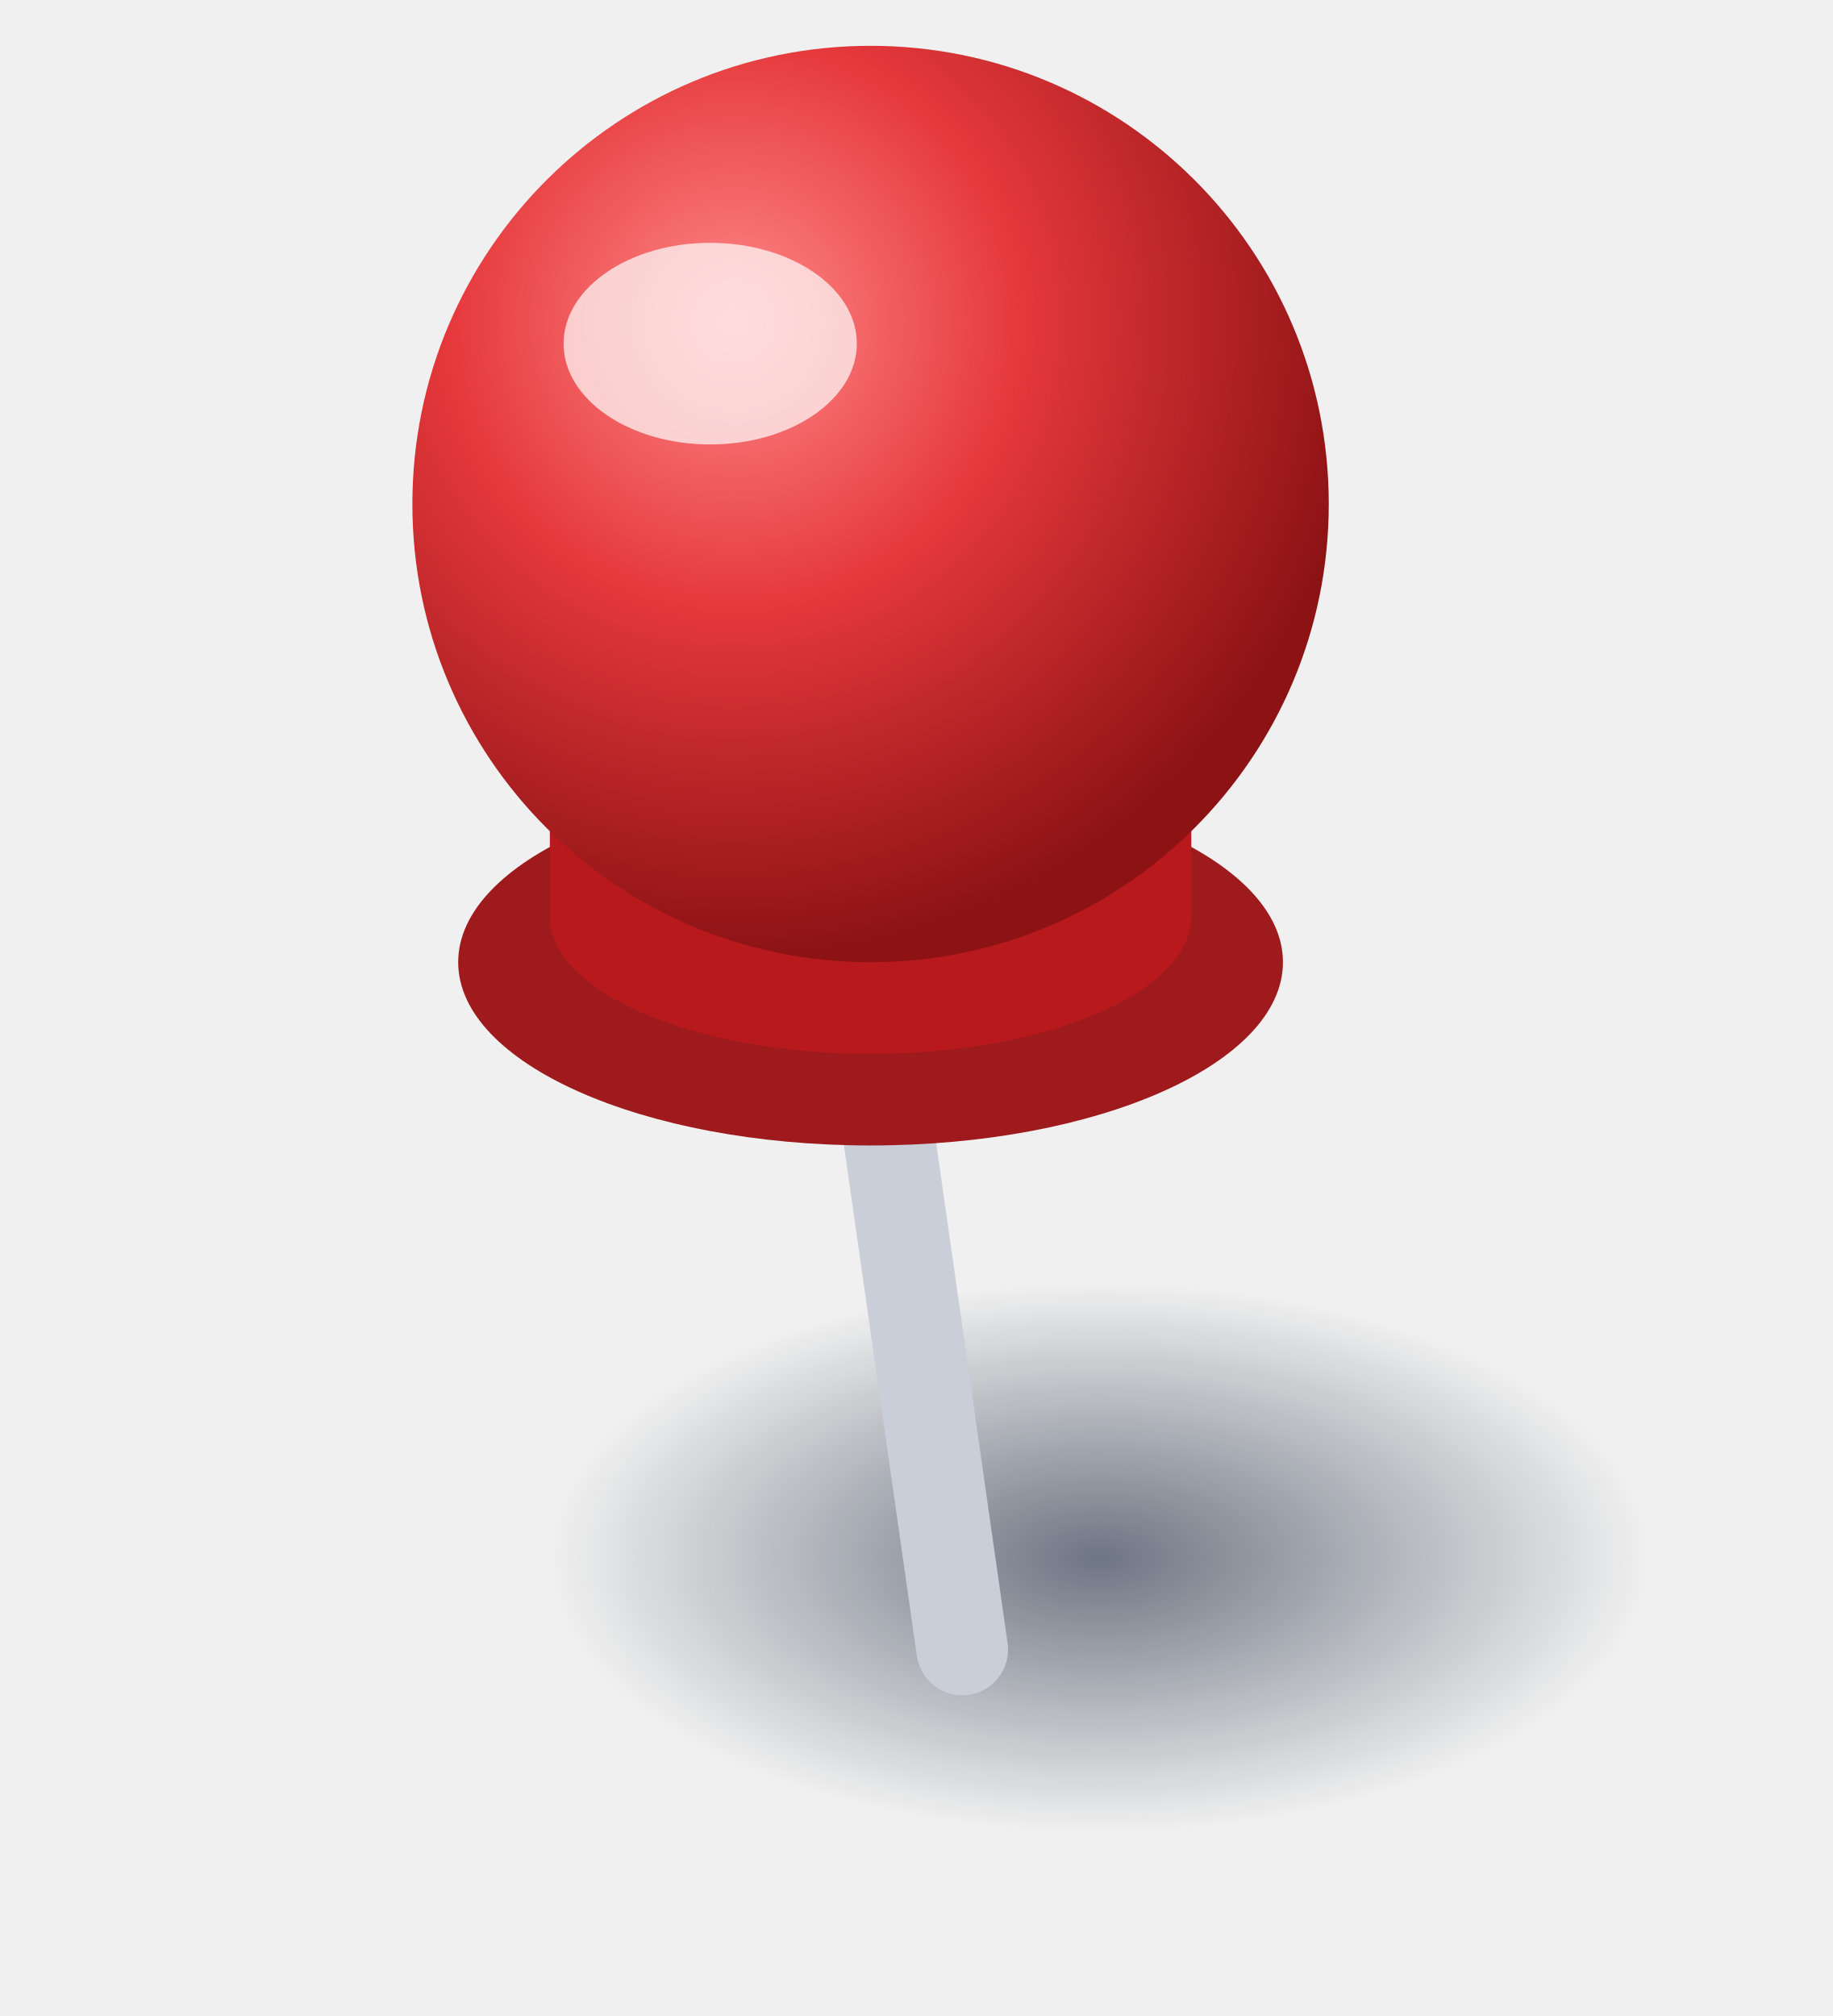
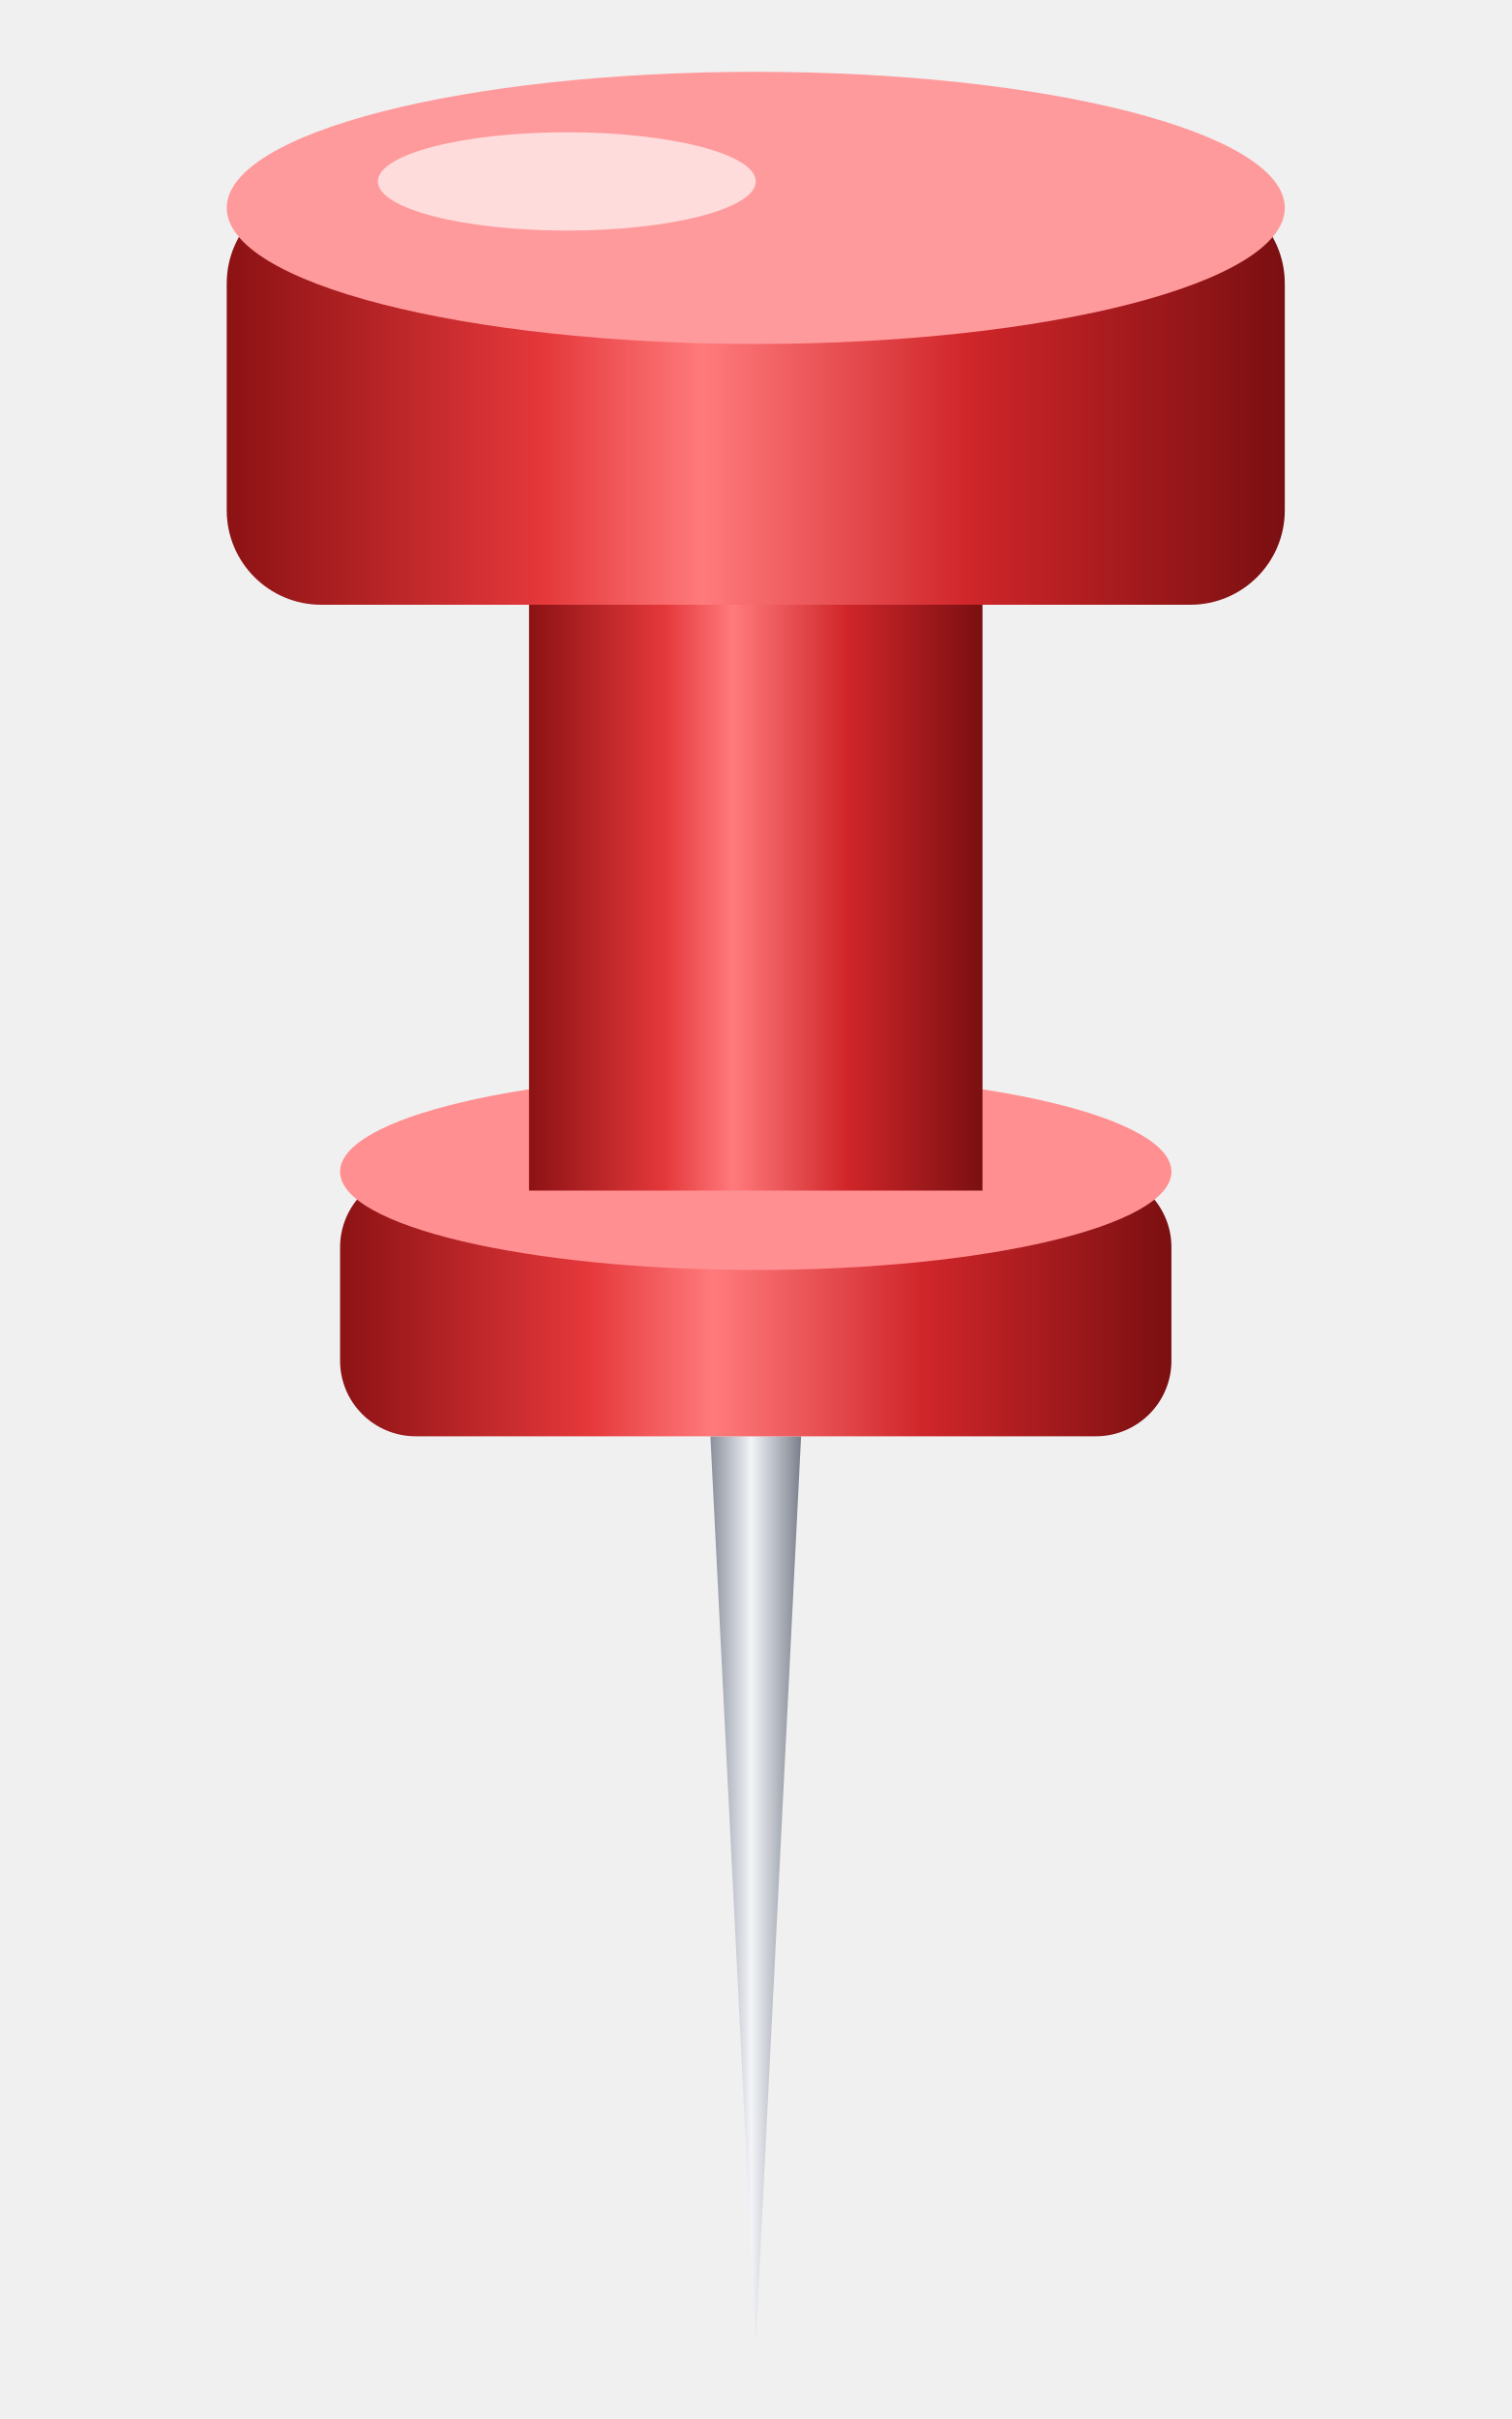
- <svg xmlns="http://www.w3.org/2000/svg" viewBox="0 0 40 44">
+ <svg xmlns="http://www.w3.org/2000/svg" viewBox="0 0 40 64">
  <defs>
-     <radialGradient id="h" cx="35%" cy="30%" r="70%">
-       <stop offset="0" stop-color="#ff8a8a" />
-       <stop offset=".45" stop-color="#e5383b" />
-       <stop offset="1" stop-color="#8c1214" />
-     </radialGradient>
-     <radialGradient id="s" cx="50%" cy="50%" r="50%">
-       <stop offset="0" stop-color="#04102a" stop-opacity=".55" />
-       <stop offset="1" stop-color="#04102a" stop-opacity="0" />
-     </radialGradient>
+     <linearGradient id="r" x1="0" x2="1">
+       <stop offset="0" stop-color="#8c1214" />
+       <stop offset=".3" stop-color="#e5383b" />
+       <stop offset=".45" stop-color="#ff7a7c" />
+       <stop offset=".7" stop-color="#d0262a" />
+       <stop offset="1" stop-color="#7a0f11" />
+     </linearGradient>
+     <linearGradient id="n" x1="0" x2="1">
+       <stop offset="0" stop-color="#8a909c" />
+       <stop offset=".45" stop-color="#f2f4f8" />
+       <stop offset="1" stop-color="#7a808c" />
+     </linearGradient>
  </defs>
-   <ellipse cx="24" cy="34" rx="12" ry="6" fill="url(#s)" />
-   <path d="M19 22 L21 36" stroke="#c9ced8" stroke-width="2" stroke-linecap="round" />
-   <ellipse cx="19" cy="21" rx="9" ry="4" fill="#9e1a1c" />
-   <path d="M12 12 h14 v8 a7 3 0 0 1 -14 0z" fill="#b8191c" />
-   <circle cx="19" cy="11" r="10" fill="url(#h)" />
-   <ellipse cx="15.5" cy="7.5" rx="3.2" ry="2.2" fill="#fff" opacity=".7" />
+   <path d="M18.8 38 L20 62 L21.2 38 Z" fill="url(#n)" />
+   <rect x="9" y="31" width="22" height="7" rx="2" fill="url(#r)" />
+   <ellipse cx="20" cy="31" rx="11" ry="2.6" fill="#ff8f91" />
+   <rect x="14" y="15" width="12" height="16.5" fill="url(#r)" />
+   <rect x="6" y="5" width="28" height="11" rx="2.5" fill="url(#r)" />
+   <ellipse cx="20" cy="5.5" rx="14" ry="3.6" fill="#ff9a9c" />
+   <ellipse cx="15" cy="4.8" rx="5" ry="1.3" fill="#fff" opacity=".65" />
</svg>
